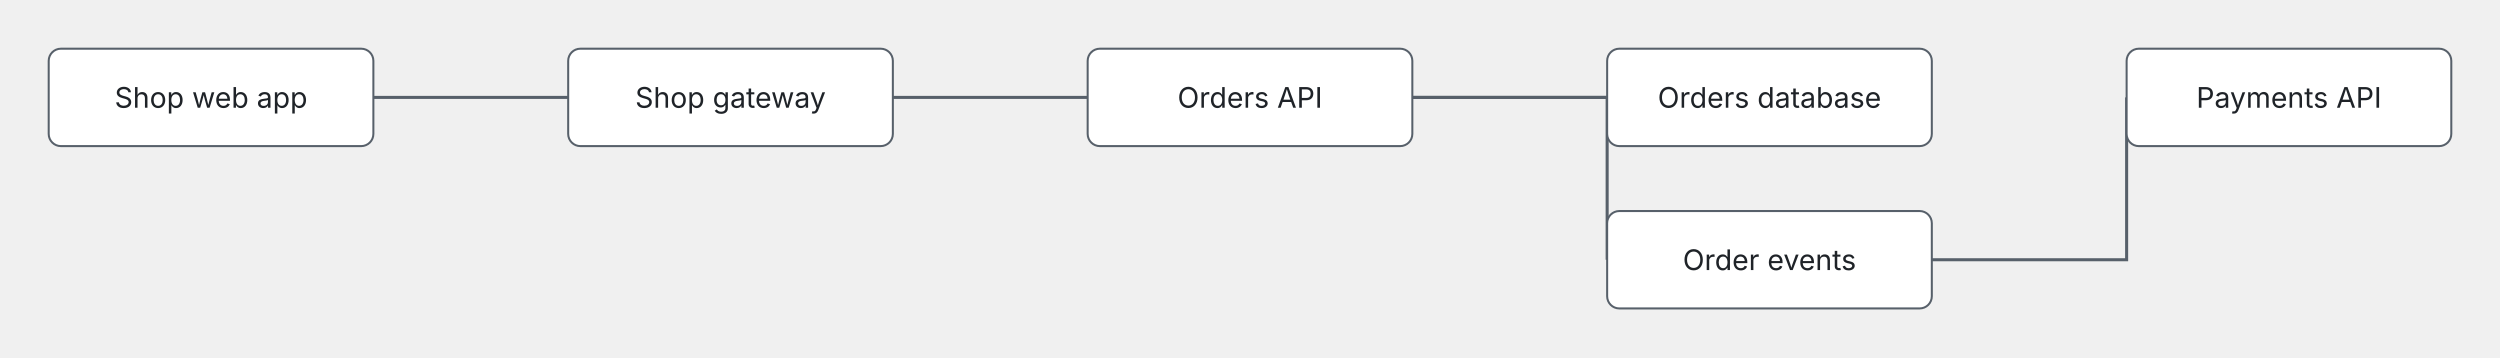
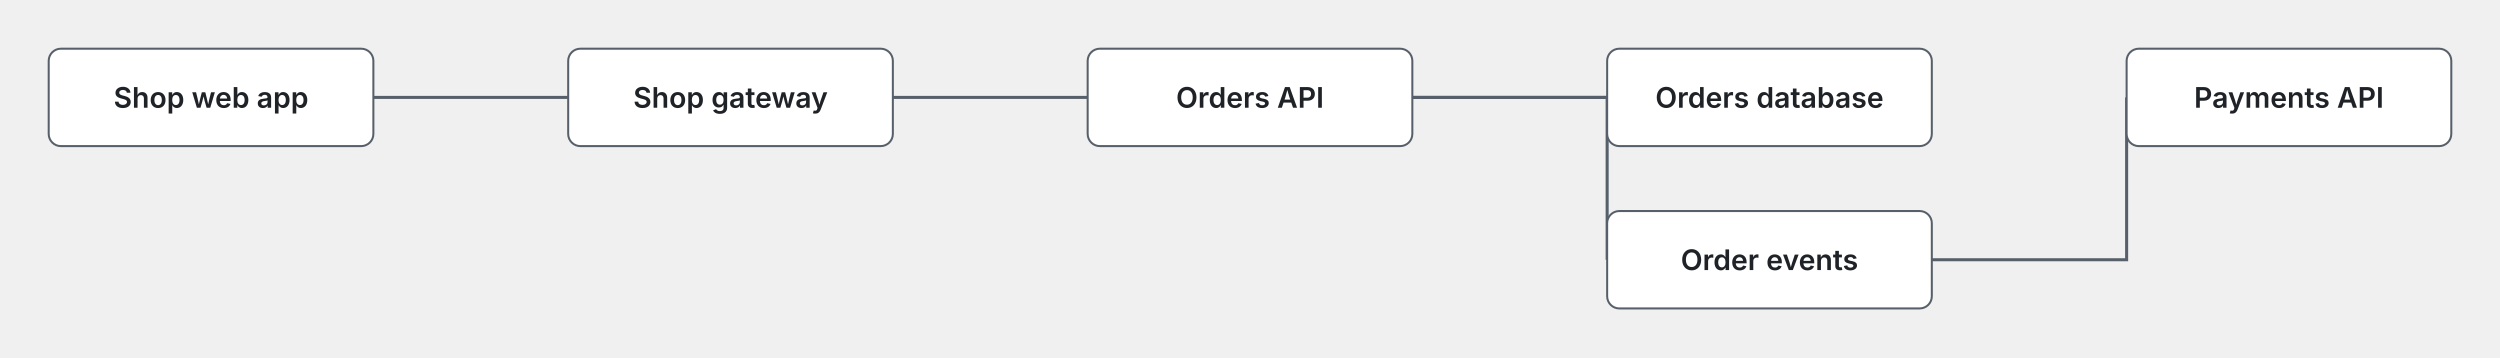
<svg xmlns="http://www.w3.org/2000/svg" viewBox="0 0 1232 176" width="1232" height="176">
  <g fill="none" stroke="#57606a" stroke-width="1.5">
    <g data-edge="shop-web-&gt;shop-gateway" data-kind="call" data-from="shop-web" data-to="shop-gateway">
      <path d="M 184 48 L 280 48" />
    </g>
    <g data-edge="shop-gateway-&gt;orders-api" data-kind="call" data-from="shop-gateway" data-to="orders-api">
      <path d="M 440 48 L 536 48" />
    </g>
    <g data-edge="orders-api-&gt;orders-db" data-kind="call" data-from="orders-api" data-to="orders-db">
      <path d="M 696 48 L 792 48" />
    </g>
    <g data-edge="orders-api-&gt;order-events" data-kind="message" data-from="orders-api" data-to="order-events">
      <path d="M 696 48 L 792 48 L 792 128" />
    </g>
    <g data-edge="order-events-&gt;payments-api" data-kind="message" data-from="order-events" data-to="payments-api">
      <path d="M 952 128 L 1048 128 L 1048 48" />
    </g>
  </g>
-   <g font-family="Inter, Helvetica, Arial, sans-serif" font-size="14" text-anchor="middle" dominant-baseline="central">
+   <g font-family="Inter, Helvetica, Arial, sans-serif" text-anchor="middle" dominant-baseline="central">
    <g data-node="shop-web" data-kind="client">
      <rect x="24" y="24" width="160" height="48" rx="6" fill="#ffffff" stroke="#57606a" />
-       <text x="104" y="48" fill="#1f2328">Shop web app</text>
+       <text x="104" y="48" font-size="14" font-weight="600" fill="#1f2328">Shop web app</text>
    </g>
    <g data-node="shop-gateway" data-kind="gateway">
      <rect x="280" y="24" width="160" height="48" rx="6" fill="#ffffff" stroke="#57606a" />
-       <text x="360" y="48" fill="#1f2328">Shop gateway</text>
+       <text x="360" y="48" font-size="14" font-weight="600" fill="#1f2328">Shop gateway</text>
    </g>
    <g data-node="orders-api" data-kind="service">
      <rect x="536" y="24" width="160" height="48" rx="6" fill="#ffffff" stroke="#57606a" />
-       <text x="616" y="48" fill="#1f2328">Orders API</text>
+       <text x="616" y="48" font-size="14" font-weight="600" fill="#1f2328">Orders API</text>
    </g>
    <g data-node="payments-api" data-kind="service">
      <rect x="1048" y="24" width="160" height="48" rx="6" fill="#ffffff" stroke="#57606a" />
-       <text x="1128" y="48" fill="#1f2328">Payments API</text>
+       <text x="1128" y="48" font-size="14" font-weight="600" fill="#1f2328">Payments API</text>
    </g>
    <g data-node="orders-db" data-kind="database">
      <rect x="792" y="24" width="160" height="48" rx="6" fill="#ffffff" stroke="#57606a" />
-       <text x="872" y="48" fill="#1f2328">Orders database</text>
+       <text x="872" y="48" font-size="14" font-weight="600" fill="#1f2328">Orders database</text>
    </g>
    <g data-node="order-events" data-kind="queue">
      <rect x="792" y="104" width="160" height="48" rx="6" fill="#ffffff" stroke="#57606a" />
-       <text x="872" y="128" fill="#1f2328">Order events</text>
+       <text x="872" y="128" font-size="14" font-weight="600" fill="#1f2328">Order events</text>
    </g>
  </g>
</svg>
